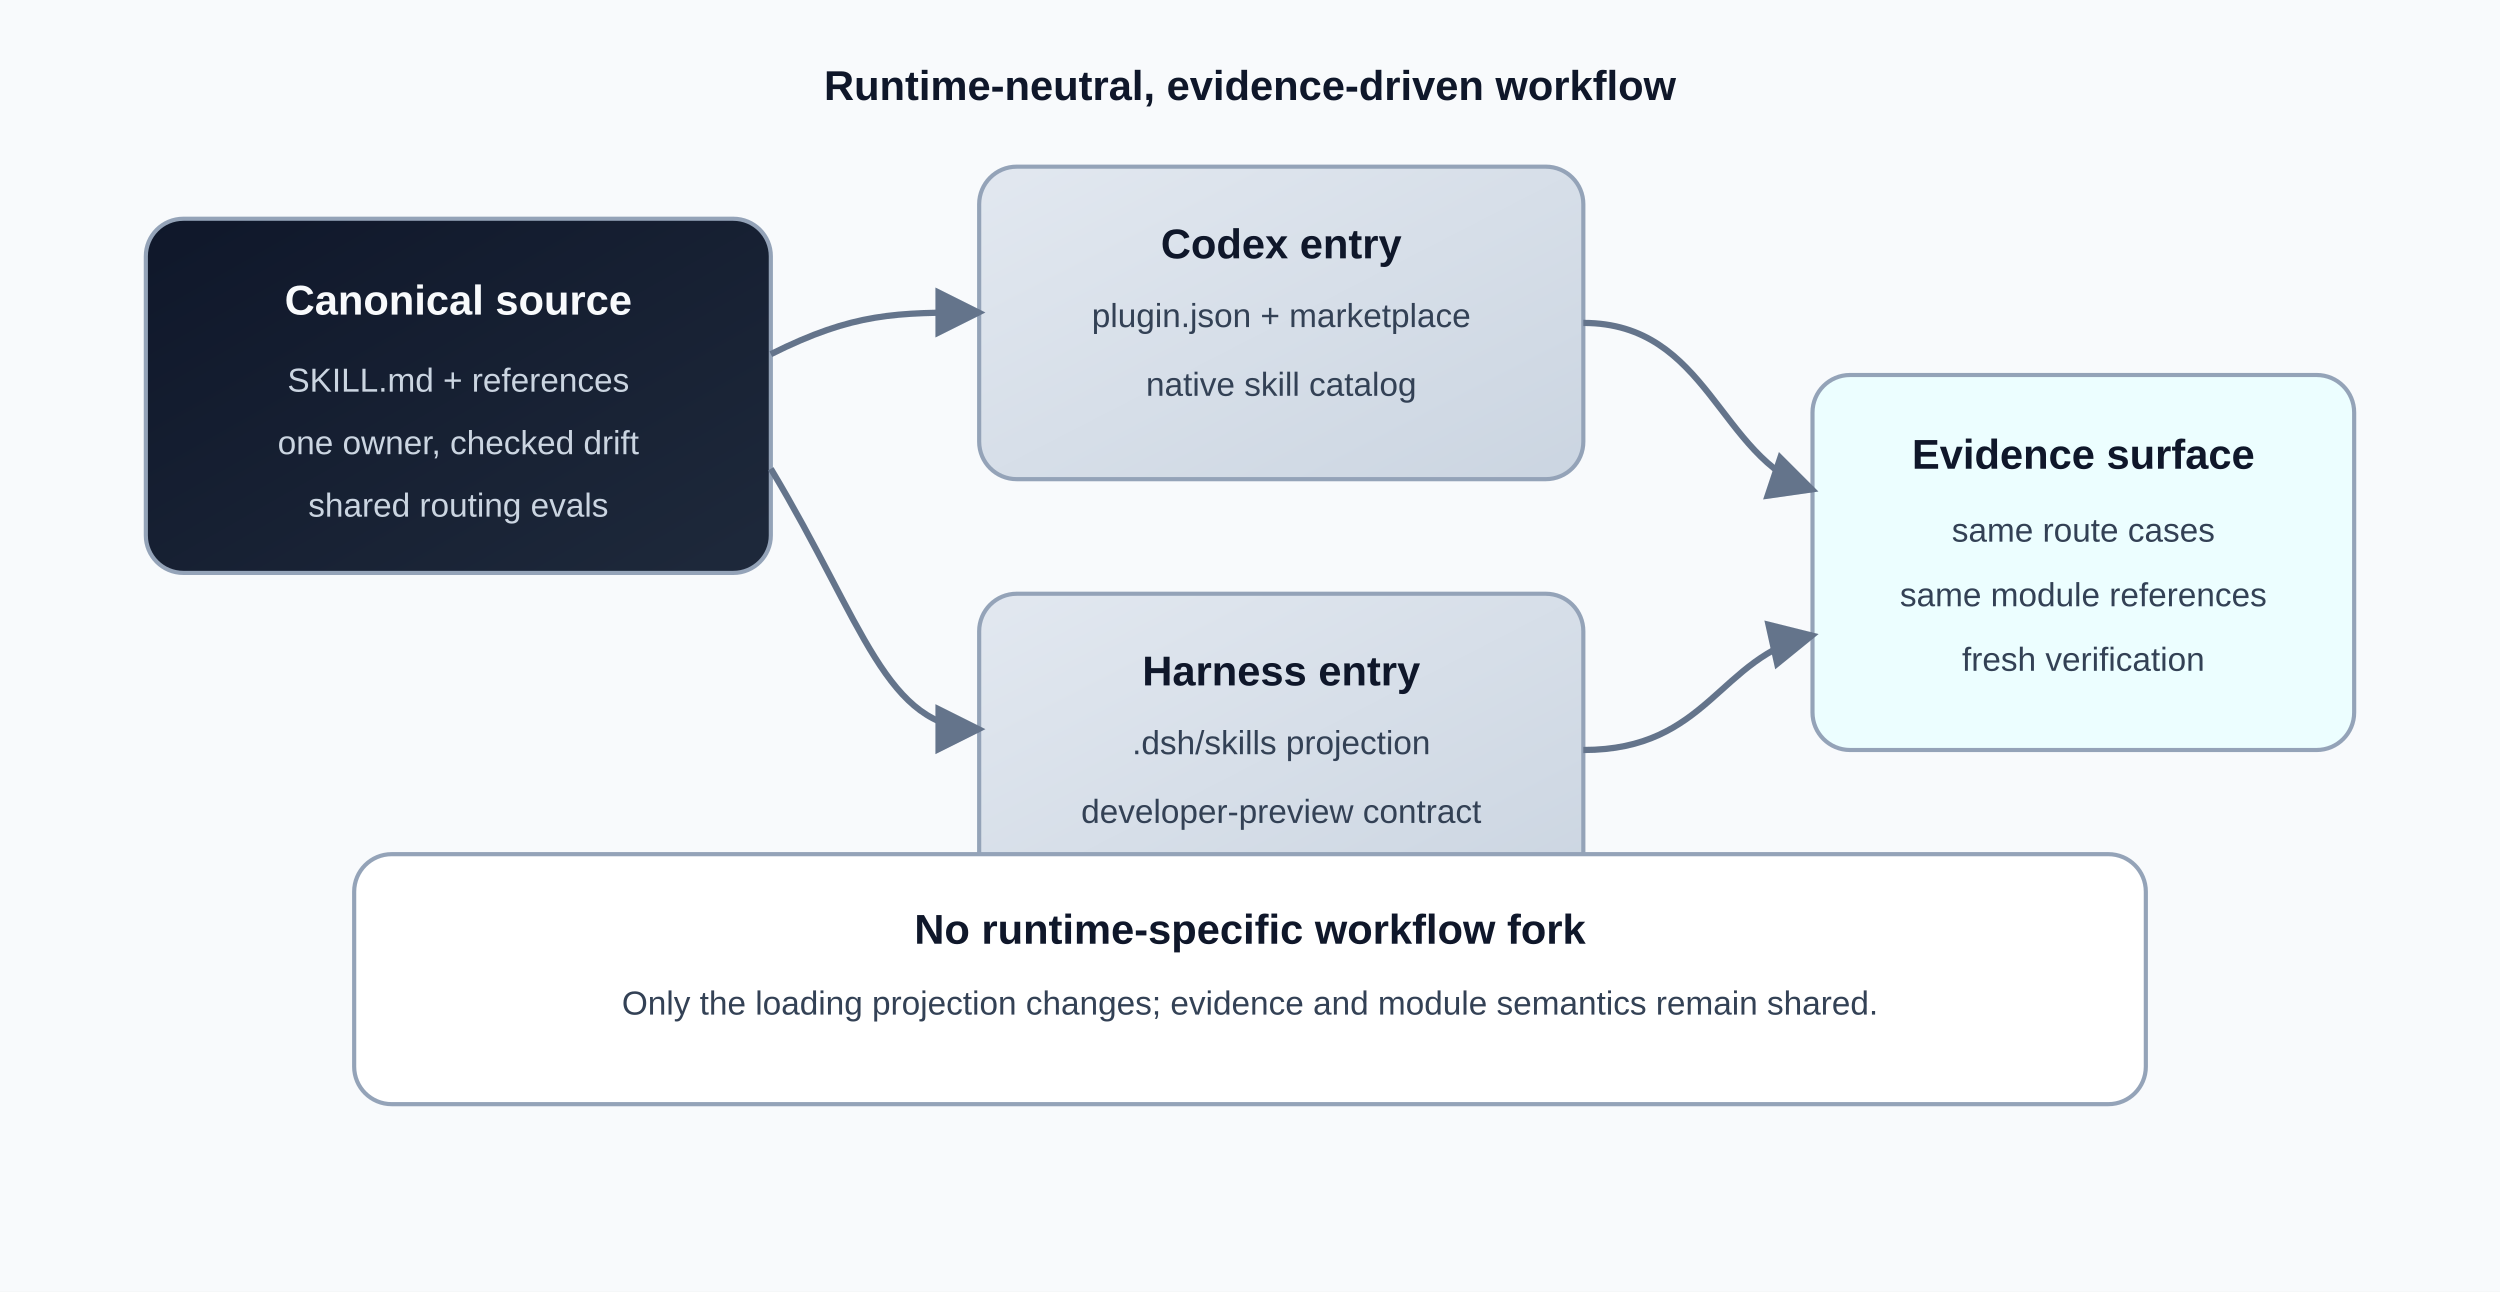
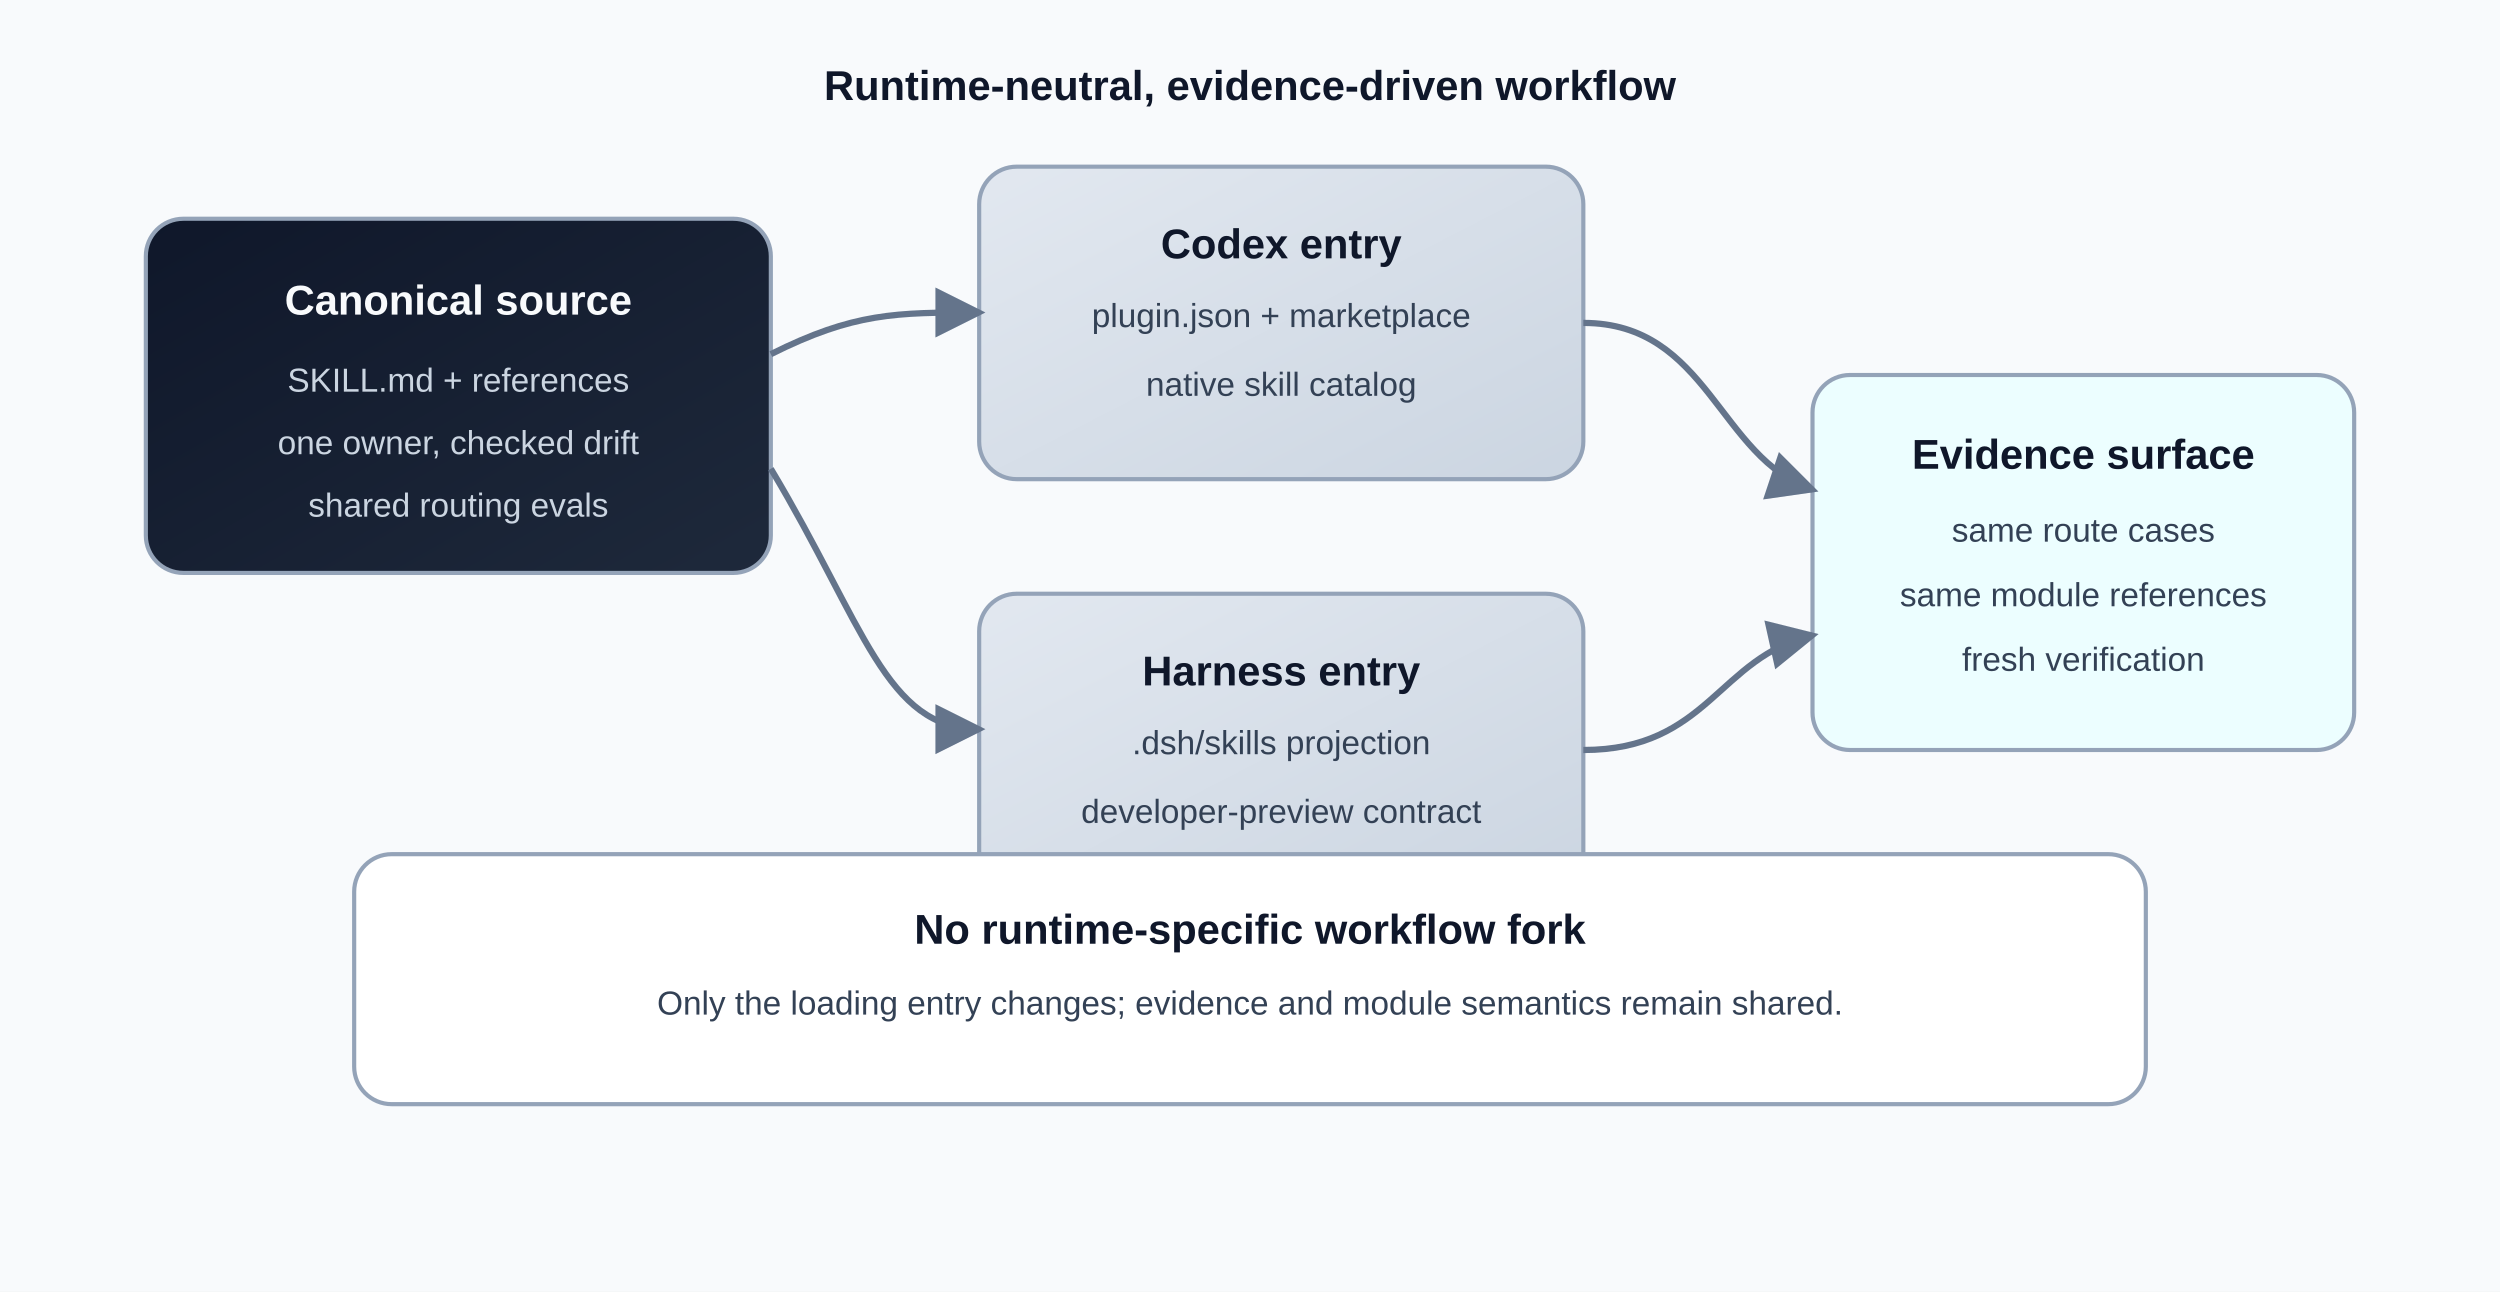
<svg xmlns="http://www.w3.org/2000/svg" width="1200" height="620" viewBox="0 0 1200 620" role="img" aria-labelledby="title desc">
  <defs>
    <linearGradient id="core" x1="0" x2="1" y1="0" y2="1">
      <stop offset="0" stop-color="#0f172a" />
      <stop offset="1" stop-color="#1e293b" />
    </linearGradient>
    <linearGradient id="runtime" x1="0" x2="1" y1="0" y2="1">
      <stop offset="0" stop-color="#e2e8f0" />
      <stop offset="1" stop-color="#cbd5e1" />
    </linearGradient>
    <marker id="arrow" markerHeight="8" markerWidth="8" orient="auto" refX="7" refY="4">
      <path d="M0,0 L8,4 L0,8 z" fill="#64748b" />
    </marker>
    <style>
      .label { font: 600 20px Segoe UI, Arial, sans-serif; fill: #0f172a; }
      .small { font: 400 16px Segoe UI, Arial, sans-serif; fill: #334155; }
      .light { font: 600 20px Segoe UI, Arial, sans-serif; fill: #f8fafc; }
      .light-small { font: 400 16px Segoe UI, Arial, sans-serif; fill: #cbd5e1; }
      .box { stroke: #94a3b8; stroke-width: 2; rx: 18; }
    </style>
  </defs>
  <rect width="1200" height="620" fill="#f8fafc" />
  <text x="600" y="48" text-anchor="middle" class="label">Runtime-neutral, evidence-driven workflow</text>
  <rect x="70" y="105" width="300" height="170" fill="url(#core)" class="box" stroke="#0f172a" />
  <text x="220" y="151" text-anchor="middle" class="light">Canonical source</text>
  <text x="220" y="188" text-anchor="middle" class="light-small">SKILL.md + references</text>
  <text x="220" y="218" text-anchor="middle" class="light-small">one owner, checked drift</text>
  <text x="220" y="248" text-anchor="middle" class="light-small">shared routing evals</text>
  <rect x="470" y="80" width="290" height="150" fill="url(#runtime)" class="box" />
  <text x="615" y="124" text-anchor="middle" class="label">Codex entry</text>
  <text x="615" y="157" text-anchor="middle" class="small">plugin.json + marketplace</text>
  <text x="615" y="190" text-anchor="middle" class="small">native skill catalog</text>
  <rect x="470" y="285" width="290" height="150" fill="url(#runtime)" class="box" />
  <text x="615" y="329" text-anchor="middle" class="label">Harness entry</text>
  <text x="615" y="362" text-anchor="middle" class="small">.dsh/skills projection</text>
  <text x="615" y="395" text-anchor="middle" class="small">developer-preview contract</text>
  <rect x="870" y="180" width="260" height="180" fill="#ecfeff" class="box" stroke="#67e8f9" />
  <text x="1000" y="225" text-anchor="middle" class="label">Evidence surface</text>
  <text x="1000" y="260" text-anchor="middle" class="small">same route cases</text>
  <text x="1000" y="291" text-anchor="middle" class="small">same module references</text>
  <text x="1000" y="322" text-anchor="middle" class="small">fresh verification</text>
  <path d="M370 170 C410 150 430 150 470 150" fill="none" stroke="#64748b" stroke-width="3" marker-end="url(#arrow)" />
  <path d="M370 225 C415 300 425 350 470 350" fill="none" stroke="#64748b" stroke-width="3" marker-end="url(#arrow)" />
  <path d="M760 155 C820 155 825 220 870 235" fill="none" stroke="#64748b" stroke-width="3" marker-end="url(#arrow)" />
  <path d="M760 360 C820 360 825 315 870 305" fill="none" stroke="#64748b" stroke-width="3" marker-end="url(#arrow)" />
  <rect x="170" y="410" width="860" height="120" fill="#fff" class="box" />
  <text x="600" y="453" text-anchor="middle" class="label">No runtime-specific workflow fork</text>
-   <text x="600" y="487" text-anchor="middle" class="small">Only the loading projection changes; evidence and module semantics remain shared.</text>
+   <text x="600" y="487" text-anchor="middle" class="small">Only the loading entry changes; evidence and module semantics remain shared.</text>
</svg>
